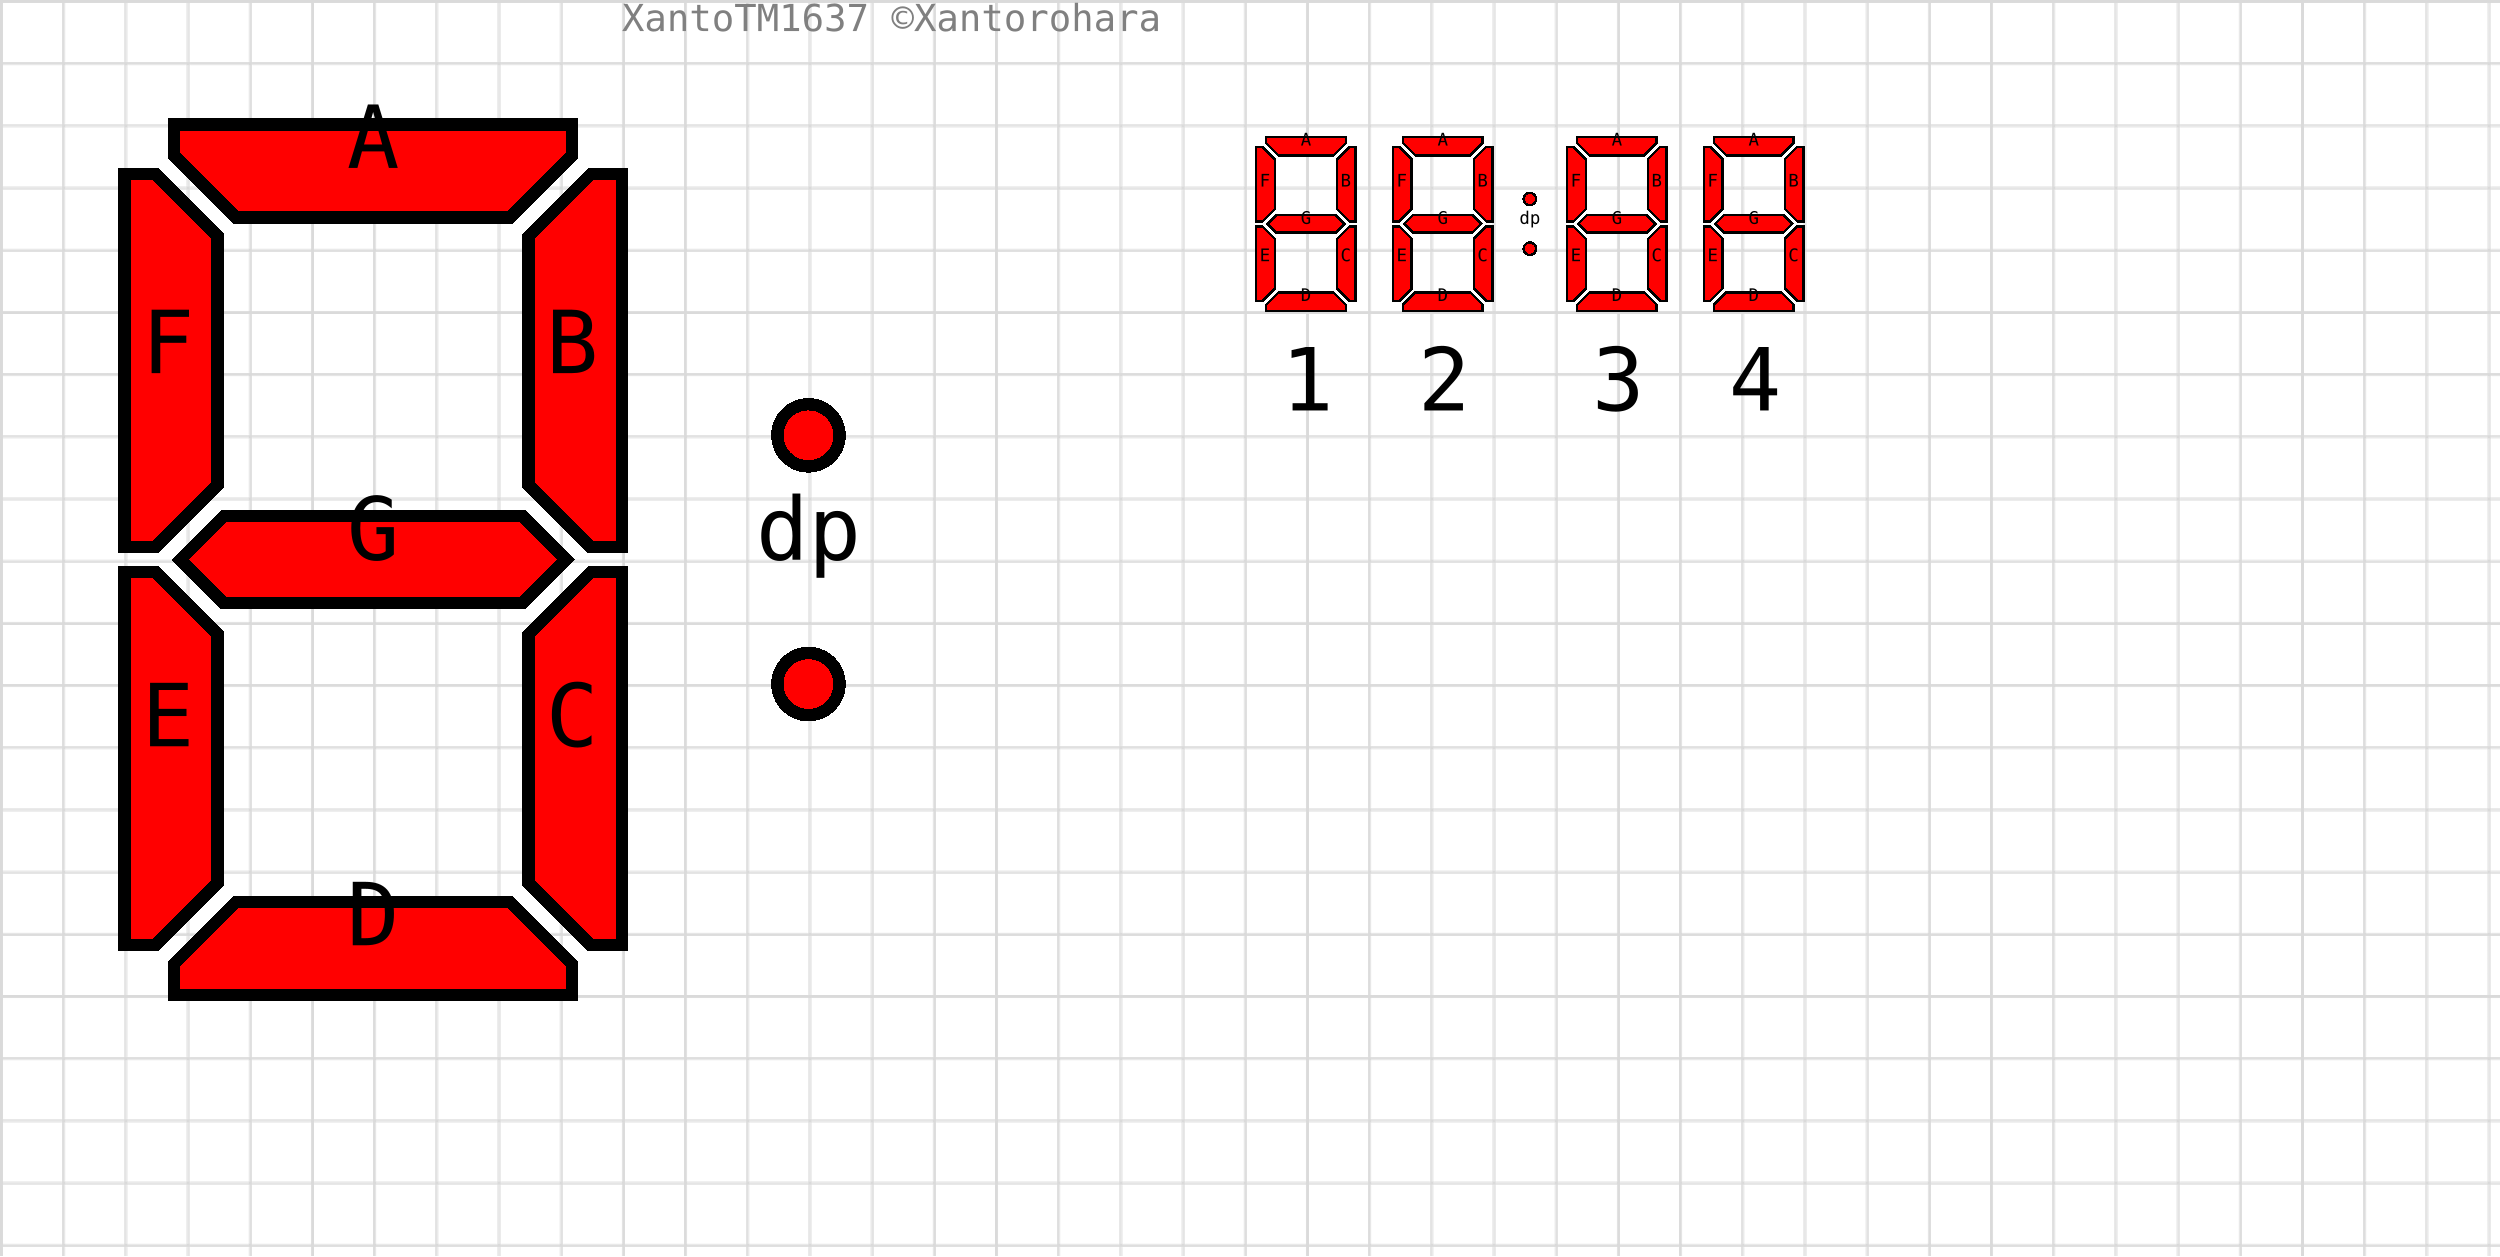
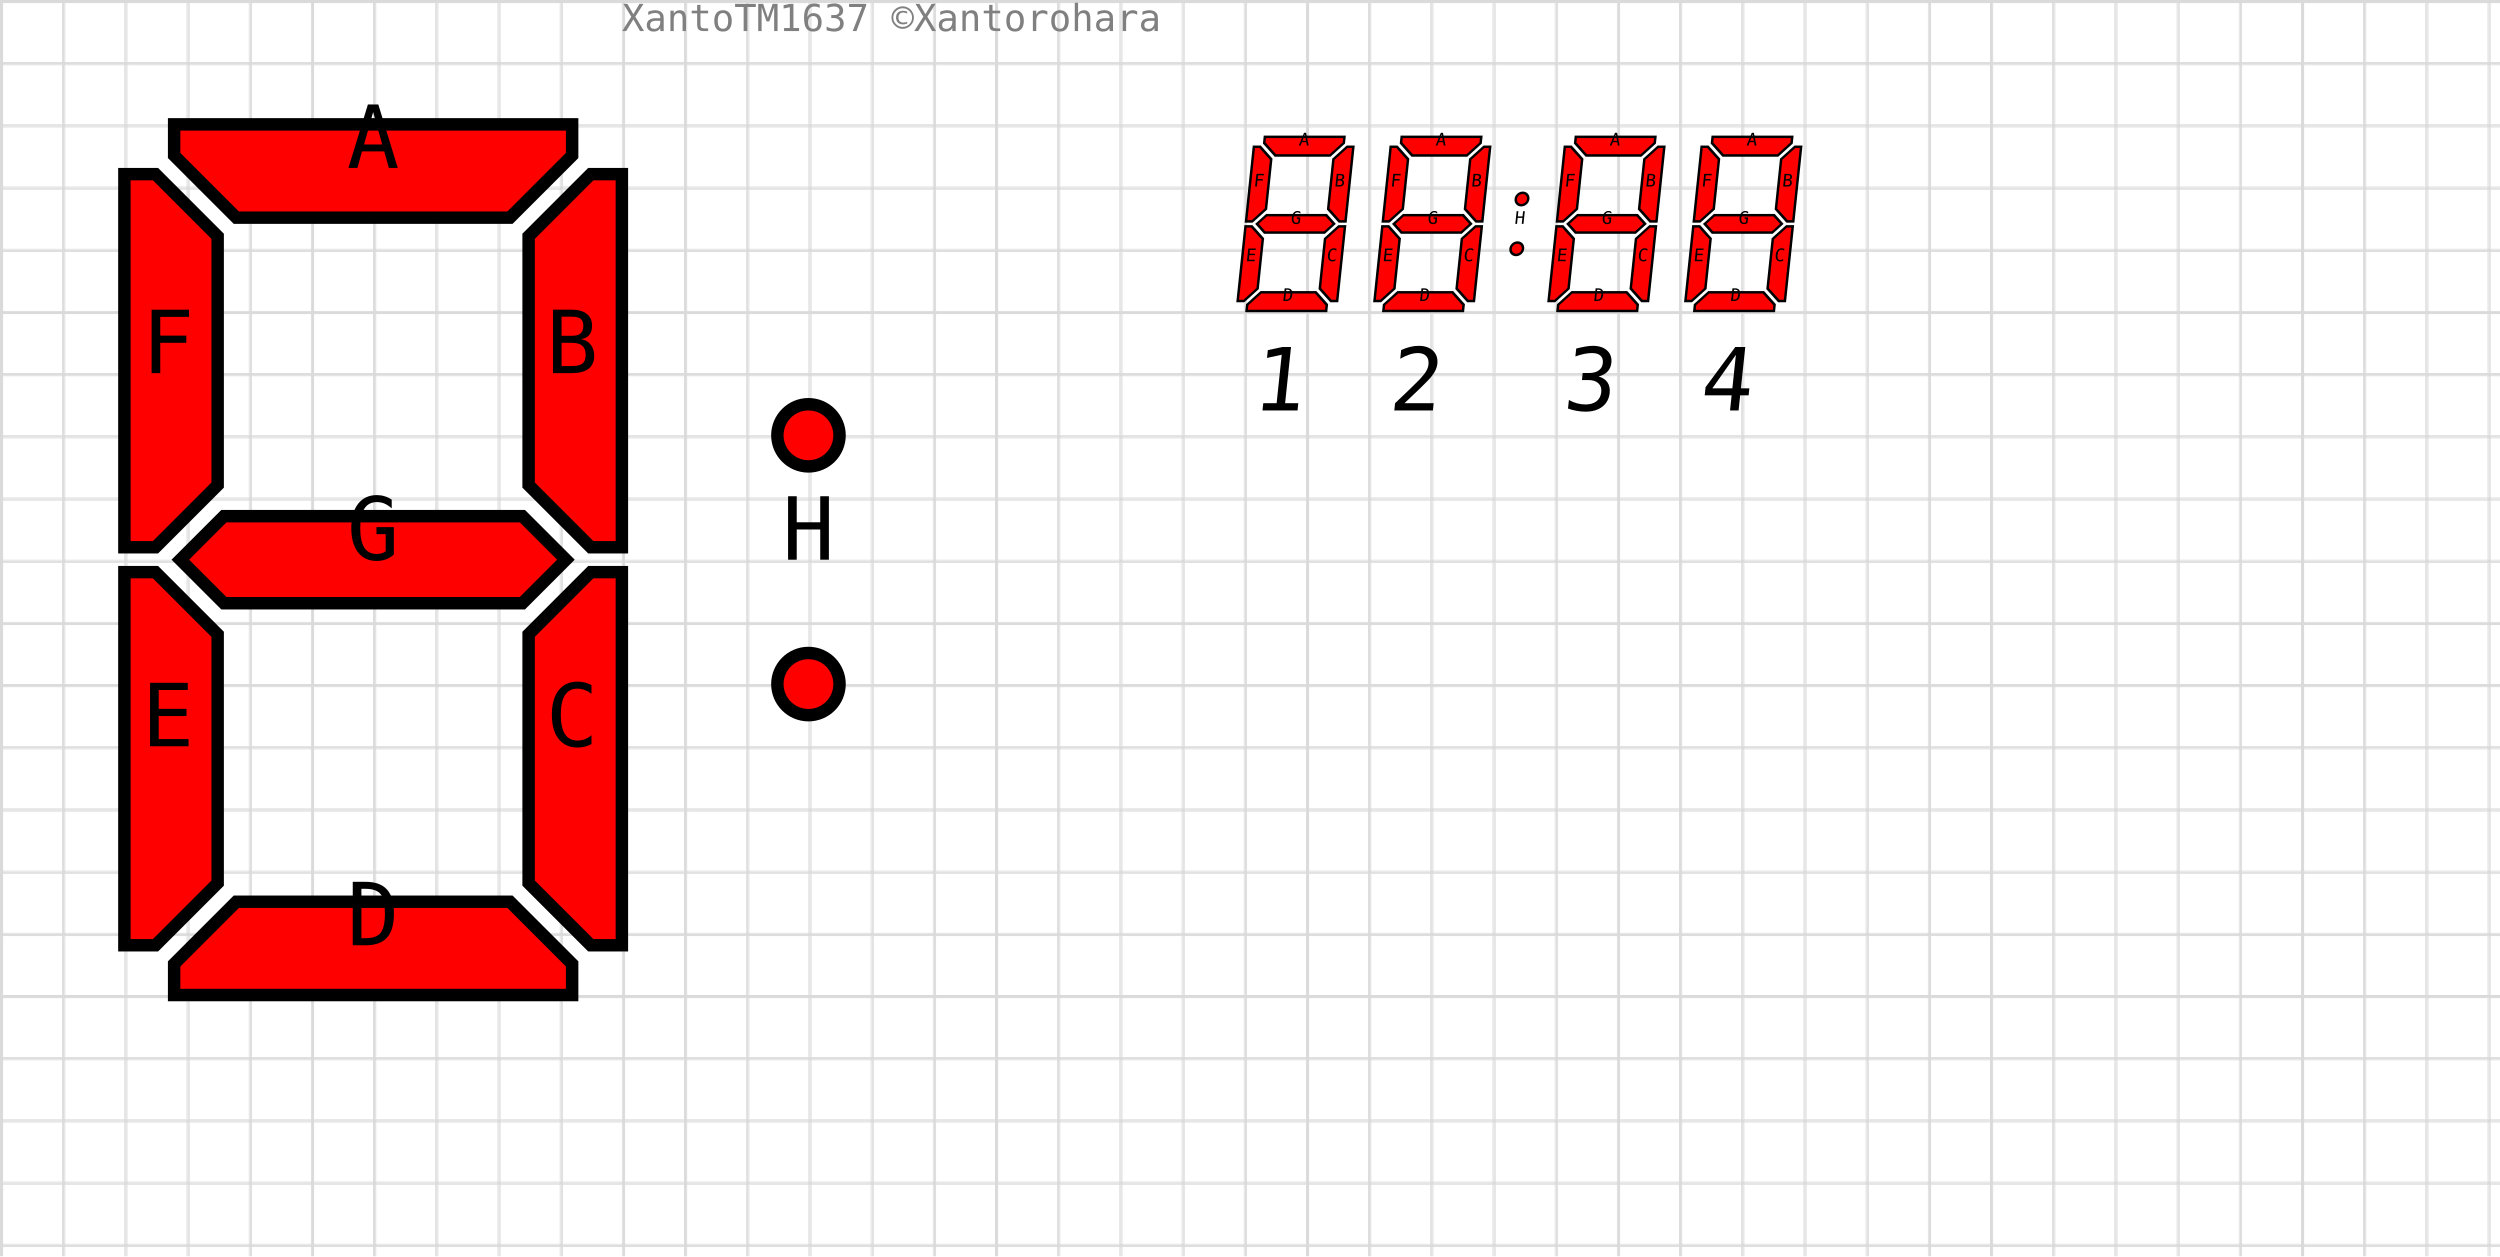
<svg xmlns="http://www.w3.org/2000/svg" xmlns:xlink="http://www.w3.org/1999/xlink" width="402px" height="202px">
  <style type="text/css">
        

        svg {
            font-family:monospace;
-             shape-rendering: crispEdges;
+ //            shape-rendering: crispEdges;
        }

        .copyright {
            font-size:6px;
            fill:#808080;
            alignment-baseline: central;
        }

        .digit path,
        .digit circle {
            fill: #FF0000;
            stroke: #000000;
            stroke-width: 2;
       }
        .digit text {
            font-size:14px;
            fill:#000000;
            text-anchor:middle;
            alignment-baseline: central;
        }

      
    </style>
  <defs>
    <pattern id="grid" width="10" height="10" patternUnits="userSpaceOnUse">
      <path d="M 10 0 L 0 0 0 10" fill="none" stroke="#DADADA" stroke-width="1" />
    </pattern>
    <g id="digit" class="digit">
      <path d="M 18 10 h64 v5 l -10 10 h-44 l -10 -10 z" />
      <path d="M 10 18 v60 h5 l 10 -10 v-40 l -10 -10 z" />
      <path d="M 90 18 v60 h-5 l -10 -10 v-40 l 10 -10 z" />
      <path d="M 19 80 l 7 -7 h48 l 7 7 l -7 7 h-48 l -7 -7 z" />
      <path d="M 10 82 v60 h5 l 10 -10 v-40 l -10 -10 z" />
      <path d="M 90 82 v60 h-5 l -10 -10 v-40 l 10 -10 z" />
      <path d="M 18 150 h64 v-5 l -10 -10 h-44 l -10 10 z" />
      <text x="50" y="17">A</text>
      <text x="82" y="50">B</text>
      <text x="82" y="110">C</text>
      <text x="50" y="142">D</text>
      <text x="17" y="110">E</text>
      <text x="17" y="50">F</text>
      <text x="50" y="80">G</text>
    </g>
    <g id="dp" class="digit">
      <circle cx="10" cy="10" r="5" />
      <circle cx="10" cy="50" r="5" />
-       <text x="10" y="30">dp</text>
+       <text x="10" y="30">H</text>
    </g>
  </defs>
  <rect width="100%" height="100%" fill="url(#grid)" />
-   <g>
+   <g transform="">
    <use xlink:href="#digit" x="10" y="10" />
    <use xlink:href="#dp" x="120" y="60" />
  </g>
-   <g transform="translate(200, 20) scale(0.2)">
+   <g transform="translate(200, 20) scale(0.2) skewX(-6)">
    <use xlink:href="#digit" x="0" y="0" />
    <use xlink:href="#digit" x="110" y="0" />
    <use xlink:href="#dp" x="220" y="50" />
    <use xlink:href="#digit" x="250" y="0" />
    <use xlink:href="#digit" x="360" y="0" />
    <text x="30" y="230" font-size="70px">1</text>
    <text x="140" y="230" font-size="70px">2</text>
    <text x="280" y="230" font-size="70px">3</text>
    <text x="390" y="230" font-size="70px">4</text>
  </g>
  <text class="copyright" x="100" y="5" style="">XantoTM1637 ©Xantorohara</text>
</svg>
